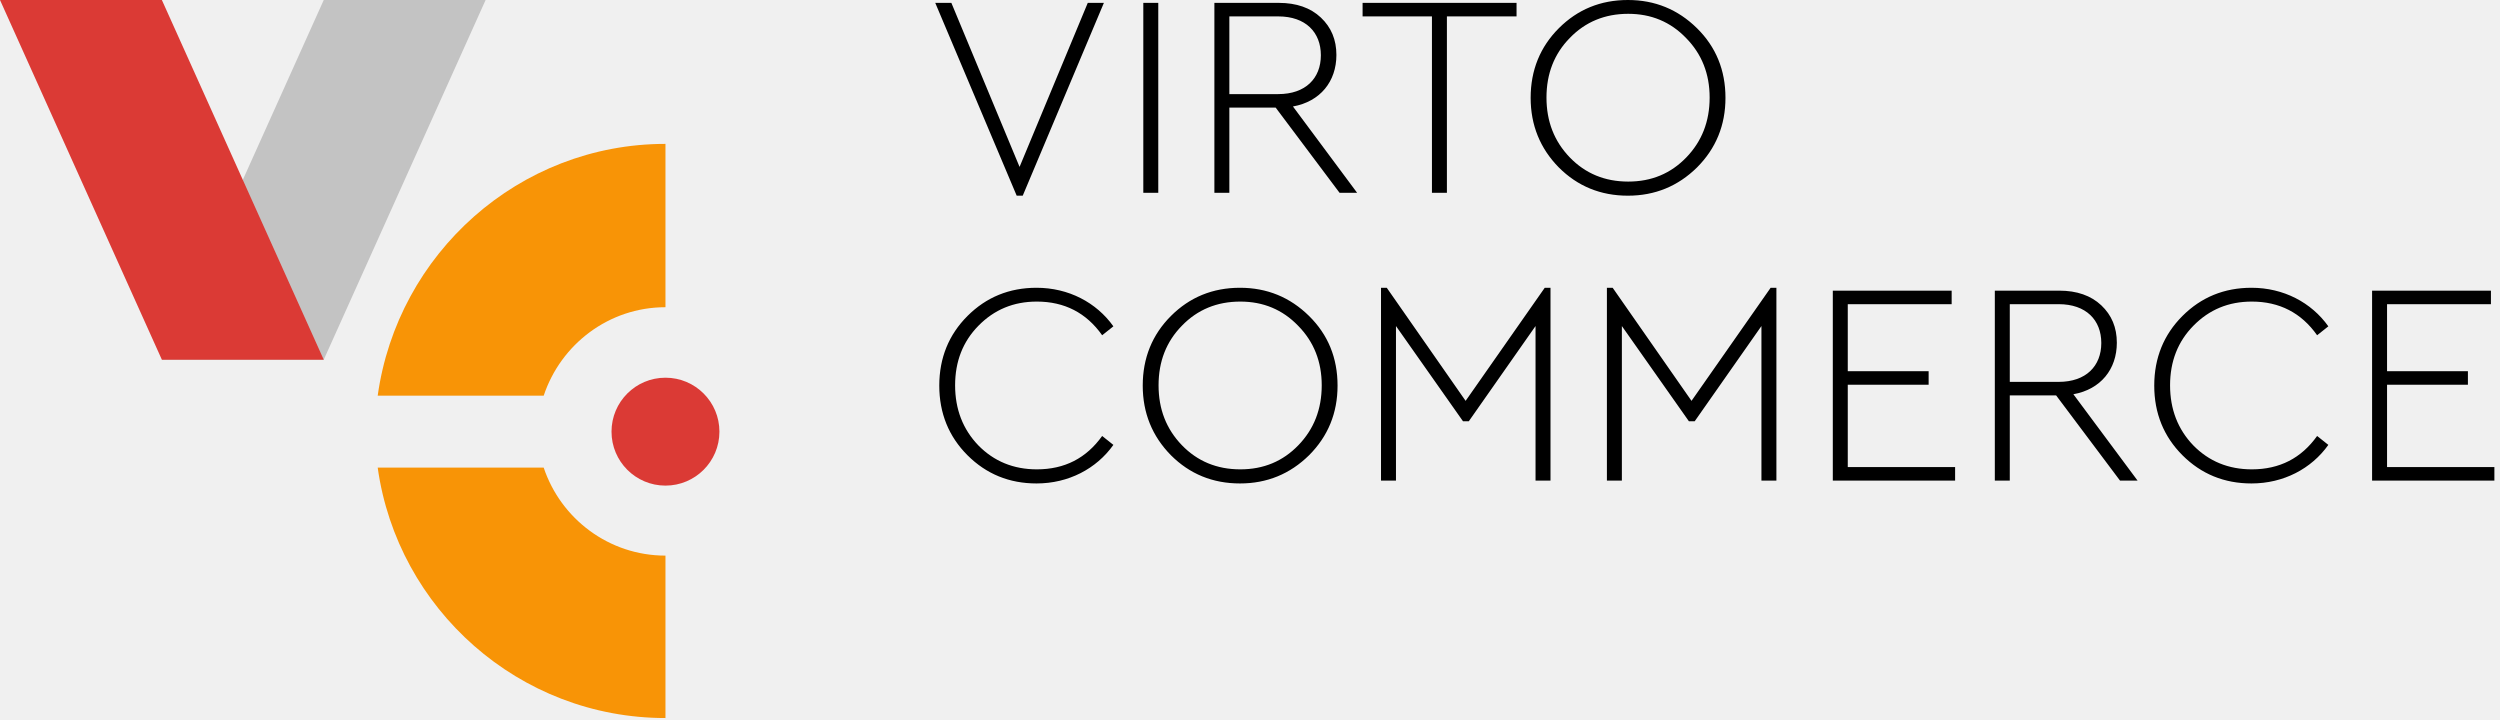
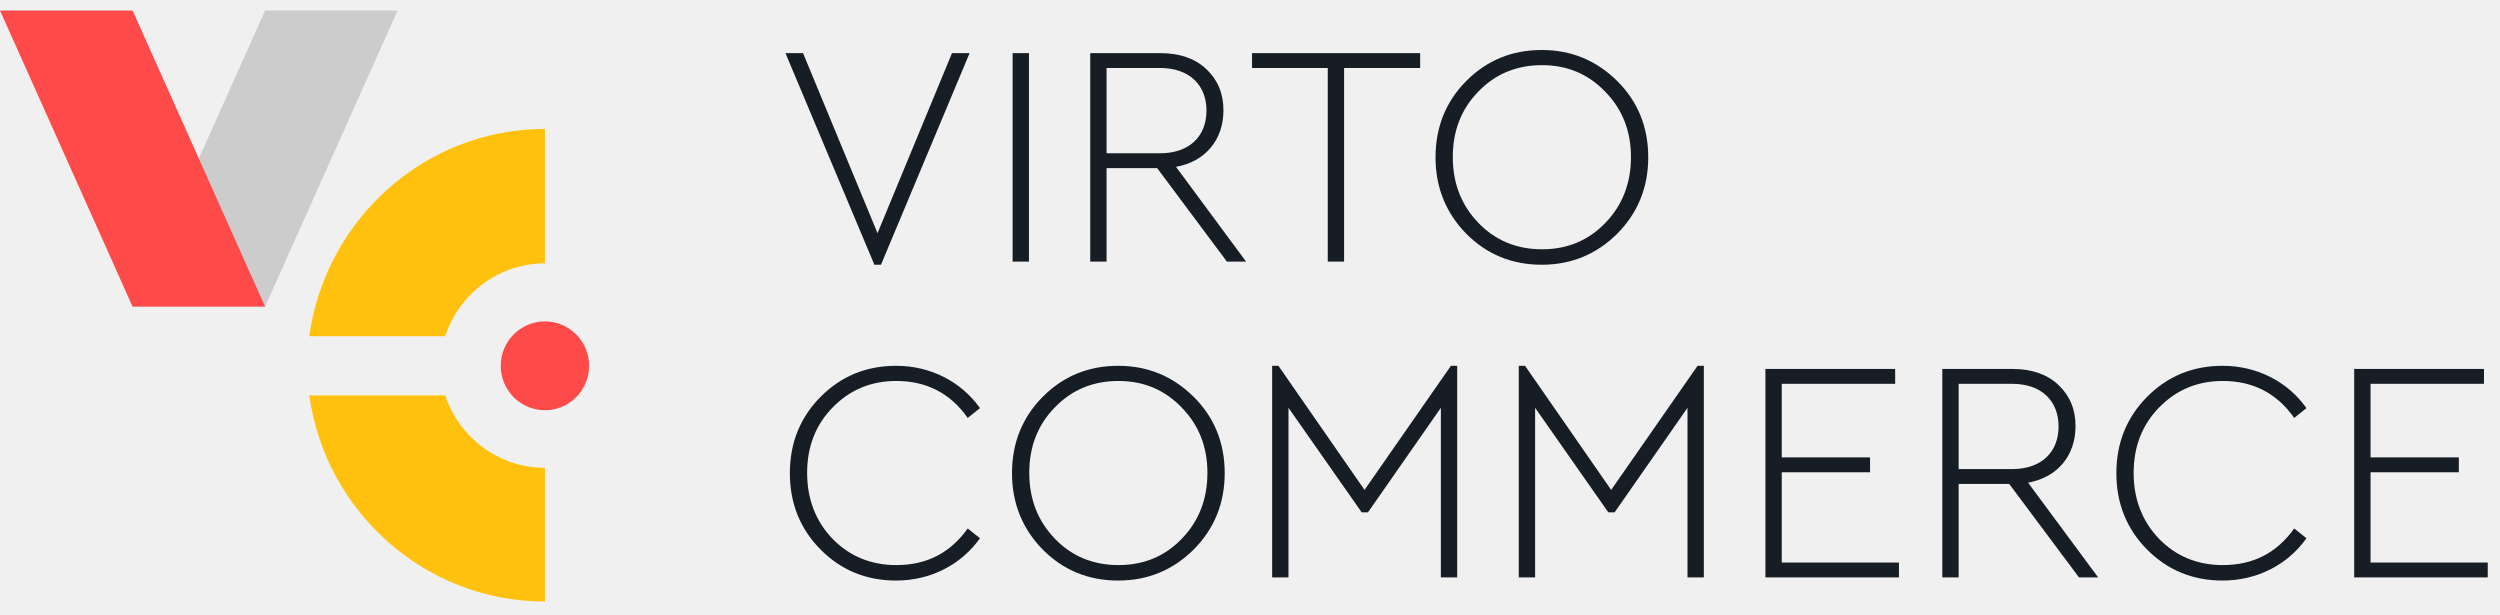
- <svg xmlns="http://www.w3.org/2000/svg" width="139" height="40" viewBox="0 0 139 40">
-   <g fill="none" fill-rule="evenodd">
-     <path fill="#C3C3C3" d="M18 0L9 20h9l9-20z" />
-     <path fill="#DB3A35" d="M0 0l9 20h9L9 0zm40 24a3 3 0 1 1-6 0 3 3 0 0 1 6 0" />
-     <path d="M30.23 26H21c1.1 7.857 7.854 13.923 16 13.923v-9.031c-3.149 0-5.823-2.054-6.77-4.892m0-4c.947-2.854 3.621-4.919 6.77-4.919V8c-8.146 0-14.9 6.1-16 14h9.23z" fill="#F89406" />
-     <path d="M56.688 9.28L60.48.16h.896l-4.512 10.72h-.336L52 .16h.896l3.792 9.12zm6.88-9.12h.832v10.56h-.832V.16zm8.32 5.76l3.568 4.8h-.976l-3.552-4.736h-2.576v4.736h-.832V.16h3.584c.976 0 1.76.272 2.336.816.576.544.864 1.232.864 2.08 0 1.472-.896 2.592-2.416 2.864zM71.072.912h-2.72v4.32h2.72c1.52 0 2.368-.88 2.368-2.16 0-1.28-.848-2.16-2.368-2.16zM75.76.16h8.56v.752h-3.872v9.808h-.832V.912H75.76V.16zM90.512 0c1.504 0 2.784.528 3.84 1.568s1.584 2.336 1.584 3.872c0 1.52-.528 2.816-1.584 3.872-1.056 1.04-2.336 1.568-3.84 1.568-1.52 0-2.8-.528-3.84-1.568-1.04-1.056-1.568-2.352-1.568-3.872 0-1.536.528-2.832 1.568-3.872S88.992 0 90.512 0zm.016.768c-1.296 0-2.384.448-3.248 1.344-.864.88-1.296 1.984-1.296 3.312 0 1.328.432 2.432 1.296 3.328.864.896 1.952 1.344 3.248 1.344 1.296 0 2.368-.448 3.232-1.344.864-.896 1.296-2 1.296-3.328 0-1.312-.432-2.416-1.312-3.312-.864-.896-1.936-1.344-3.216-1.344zM57.632 16c1.776 0 3.328.816 4.272 2.144l-.624.496c-.88-1.248-2.096-1.872-3.632-1.872-1.296 0-2.368.448-3.248 1.344-.864.88-1.296 1.984-1.296 3.312 0 1.328.432 2.448 1.296 3.344.864.88 1.952 1.328 3.248 1.328 1.552 0 2.752-.624 3.632-1.856l.624.496c-.944 1.328-2.496 2.144-4.272 2.144-1.52 0-2.8-.528-3.84-1.568s-1.568-2.336-1.568-3.872.528-2.832 1.568-3.872S56.112 16 57.632 16zm11.312 0c1.504 0 2.784.528 3.84 1.568s1.584 2.336 1.584 3.872c0 1.52-.528 2.816-1.584 3.872-1.056 1.04-2.336 1.568-3.84 1.568-1.52 0-2.8-.528-3.84-1.568-1.04-1.056-1.568-2.352-1.568-3.872 0-1.536.528-2.832 1.568-3.872S67.424 16 68.944 16zm.016.768c-1.296 0-2.384.448-3.248 1.344-.864.88-1.296 1.984-1.296 3.312 0 1.328.432 2.432 1.296 3.328.864.896 1.952 1.344 3.248 1.344 1.296 0 2.368-.448 3.232-1.344.864-.896 1.296-2 1.296-3.328 0-1.312-.432-2.416-1.312-3.312-.864-.896-1.936-1.344-3.216-1.344zm12.528 5.52l4.4-6.288h.32v10.72h-.832v-8.592l-3.712 5.296h-.32l-3.728-5.296v8.592h-.832V16h.32l4.384 6.288zm12.56 0l4.4-6.288h.32v10.72h-.832v-8.592l-3.712 5.296h-.32l-3.728-5.296v8.592h-.832V16h.32l4.384 6.288zm7.856-6.128h6.608v.752h-5.776v3.728h4.496v.752h-4.496v4.576h5.968v.752h-6.8V16.16zm13.376 5.76l3.568 4.8h-.976l-3.552-4.736h-2.576v4.736h-.832V16.16h3.584c.976 0 1.76.272 2.336.816.576.544.864 1.232.864 2.08 0 1.472-.896 2.592-2.416 2.864zm-.816-5.008h-2.72v4.32h2.72c1.52 0 2.368-.88 2.368-2.16 0-1.28-.848-2.16-2.368-2.16zm10.72-.912c1.776 0 3.328.816 4.272 2.144l-.624.496c-.88-1.248-2.096-1.872-3.632-1.872-1.296 0-2.368.448-3.248 1.344-.864.88-1.296 1.984-1.296 3.312 0 1.328.432 2.448 1.296 3.344.864.88 1.952 1.328 3.248 1.328 1.552 0 2.752-.624 3.632-1.856l.624.496c-.944 1.328-2.496 2.144-4.272 2.144-1.52 0-2.8-.528-3.84-1.568s-1.568-2.336-1.568-3.872.528-2.832 1.568-3.872 2.32-1.568 3.84-1.568zm6.704.16h6.608v.752h-5.776v3.728h4.496v.752h-4.496v4.576h5.968v.752h-6.8V16.16z" fill="#000" />
+ <svg xmlns="http://www.w3.org/2000/svg" width="183" height="45" viewBox="0 0 183 45" fill="none">
+   <g clip-path="url(#clip0_4381_3324)">
+     <path fill-rule="evenodd" clip-rule="evenodd" d="M19.405 0.769L9.703 22.442H19.405L29.108 0.769H19.405Z" fill="#CCCCCC" />
+     <path fill-rule="evenodd" clip-rule="evenodd" d="M0 0.769L9.703 22.442H19.405L9.703 0.769H0Z" fill="#FF4A4A" />
+     <path fill-rule="evenodd" clip-rule="evenodd" d="M43.122 26.777C43.122 28.573 41.674 30.028 39.888 30.028C38.102 30.028 36.654 28.573 36.654 26.777C36.654 24.981 38.102 23.526 39.888 23.526C41.674 23.526 43.122 24.981 43.122 26.777Z" fill="#FF4A4A" />
+     <path fill-rule="evenodd" clip-rule="evenodd" d="M32.59 28.944H22.639C23.826 37.458 31.107 44.032 39.888 44.032V34.245C36.493 34.245 33.61 32.02 32.59 28.944Z" fill="#FFC10D" />
+     <path fill-rule="evenodd" clip-rule="evenodd" d="M32.59 24.61C33.61 21.517 36.493 19.279 39.888 19.279V9.438C31.107 9.438 23.826 16.049 22.639 24.61H32.59Z" fill="#FFC10D" />
+     <path fill-rule="evenodd" clip-rule="evenodd" d="M64.235 17.067L69.686 3.89H70.974L64.488 19.379H64.005L57.496 3.89H58.784L64.235 17.067ZM74.124 3.89H75.32V19.148H74.124V3.89ZM86.084 12.213L91.212 19.148H89.809L84.704 12.305H81.001V19.148H79.805V3.89H84.957C86.36 3.89 87.487 4.283 88.314 5.069C89.142 5.855 89.556 6.849 89.556 8.075C89.556 10.201 88.269 11.82 86.084 12.213ZM84.911 4.977H81.001V11.219H84.911C87.096 11.219 88.314 9.947 88.314 8.098C88.314 6.248 87.096 4.977 84.911 4.977ZM91.649 3.89H103.954V4.977H98.388V19.148H97.192V4.977H91.649V3.89ZM112.854 3.659C115.016 3.659 116.856 4.422 118.374 5.925C119.892 7.427 120.651 9.3 120.651 11.519C120.651 13.715 119.892 15.588 118.374 17.114C116.856 18.616 115.016 19.379 112.854 19.379C110.669 19.379 108.829 18.616 107.334 17.114C105.839 15.588 105.081 13.715 105.081 11.519C105.081 9.3 105.839 7.427 107.334 5.925C108.829 4.422 110.669 3.659 112.854 3.659ZM112.877 4.769C111.014 4.769 109.45 5.416 108.208 6.711C106.966 7.982 106.345 9.577 106.345 11.496C106.345 13.415 106.966 15.01 108.208 16.305C109.45 17.599 111.014 18.247 112.877 18.247C114.74 18.247 116.281 17.599 117.523 16.305C118.765 15.01 119.386 13.415 119.386 11.496C119.386 9.6 118.765 8.005 117.5 6.711C116.258 5.416 114.717 4.769 112.877 4.769ZM65.592 26.777C68.145 26.777 70.376 27.956 71.733 29.875L70.836 30.591C69.571 28.788 67.823 27.887 65.615 27.887C63.752 27.887 62.211 28.534 60.946 29.829C59.704 31.1 59.083 32.695 59.083 34.614C59.083 36.533 59.704 38.151 60.946 39.446C62.188 40.717 63.752 41.364 65.615 41.364C67.846 41.364 69.571 40.463 70.836 38.683L71.733 39.399C70.376 41.318 68.145 42.497 65.592 42.497C63.407 42.497 61.567 41.734 60.072 40.232C58.577 38.729 57.818 36.856 57.818 34.637C57.818 32.418 58.577 30.545 60.072 29.043C61.567 27.54 63.407 26.777 65.592 26.777ZM81.852 26.777C84.014 26.777 85.854 27.54 87.372 29.043C88.889 30.545 89.648 32.418 89.648 34.637C89.648 36.833 88.889 38.706 87.372 40.232C85.854 41.734 84.014 42.497 81.852 42.497C79.667 42.497 77.827 41.734 76.332 40.232C74.837 38.706 74.078 36.833 74.078 34.637C74.078 32.418 74.837 30.545 76.332 29.043C77.827 27.54 79.667 26.777 81.852 26.777ZM81.875 27.887C80.012 27.887 78.448 28.534 77.206 29.829C75.964 31.1 75.343 32.695 75.343 34.614C75.343 36.533 75.964 38.128 77.206 39.422C78.448 40.717 80.012 41.364 81.875 41.364C83.738 41.364 85.279 40.717 86.521 39.422C87.763 38.128 88.383 36.533 88.383 34.614C88.383 32.718 87.763 31.123 86.498 29.829C85.256 28.534 83.715 27.887 81.875 27.887ZM99.883 35.862L106.207 26.777H106.667V42.266H105.471V29.852L100.136 37.504H99.676L94.317 29.852V42.266H93.121V26.777H93.581L99.883 35.862ZM117.937 35.862L124.261 26.777H124.721V42.266H123.525V29.852L118.19 37.504H117.73L112.371 29.852V42.266H111.175V26.777H111.635L117.937 35.862ZM129.229 27.008H138.727V28.095H130.425V33.481H136.888V34.568H130.425V41.179H139.003V42.266H129.229V27.008ZM148.456 35.331L153.585 42.266H152.182L147.076 35.423H143.373V42.266H142.177V27.008H147.329C148.732 27.008 149.859 27.401 150.687 28.187C151.515 28.973 151.929 29.967 151.929 31.192C151.929 33.319 150.641 34.938 148.456 35.331ZM147.283 28.095H143.373V34.337H147.283C149.468 34.337 150.687 33.065 150.687 31.216C150.687 29.366 149.468 28.095 147.283 28.095ZM162.692 26.777C165.245 26.777 167.476 27.956 168.833 29.875L167.936 30.591C166.671 28.788 164.923 27.887 162.715 27.887C160.852 27.887 159.311 28.534 158.046 29.829C156.804 31.1 156.183 32.695 156.183 34.614C156.183 36.533 156.804 38.151 158.046 39.446C159.288 40.717 160.852 41.364 162.715 41.364C164.946 41.364 166.671 40.463 167.936 38.683L168.833 39.399C167.476 41.318 165.245 42.497 162.692 42.497C160.507 42.497 158.667 41.734 157.172 40.232C155.677 38.729 154.918 36.856 154.918 34.637C154.918 32.418 155.677 30.545 157.172 29.043C158.667 27.54 160.507 26.777 162.692 26.777ZM172.328 27.008H181.827V28.095H173.524V33.481H179.987V34.568H173.524V41.179H182.103V42.266H172.328V27.008Z" fill="#161D25" />
  </g>
+   <defs>
+     <clipPath id="clip0_4381_3324">
+       <rect width="182.551" height="43.346" fill="white" transform="translate(0 0.769287)" />
+     </clipPath>
+   </defs>
</svg>
